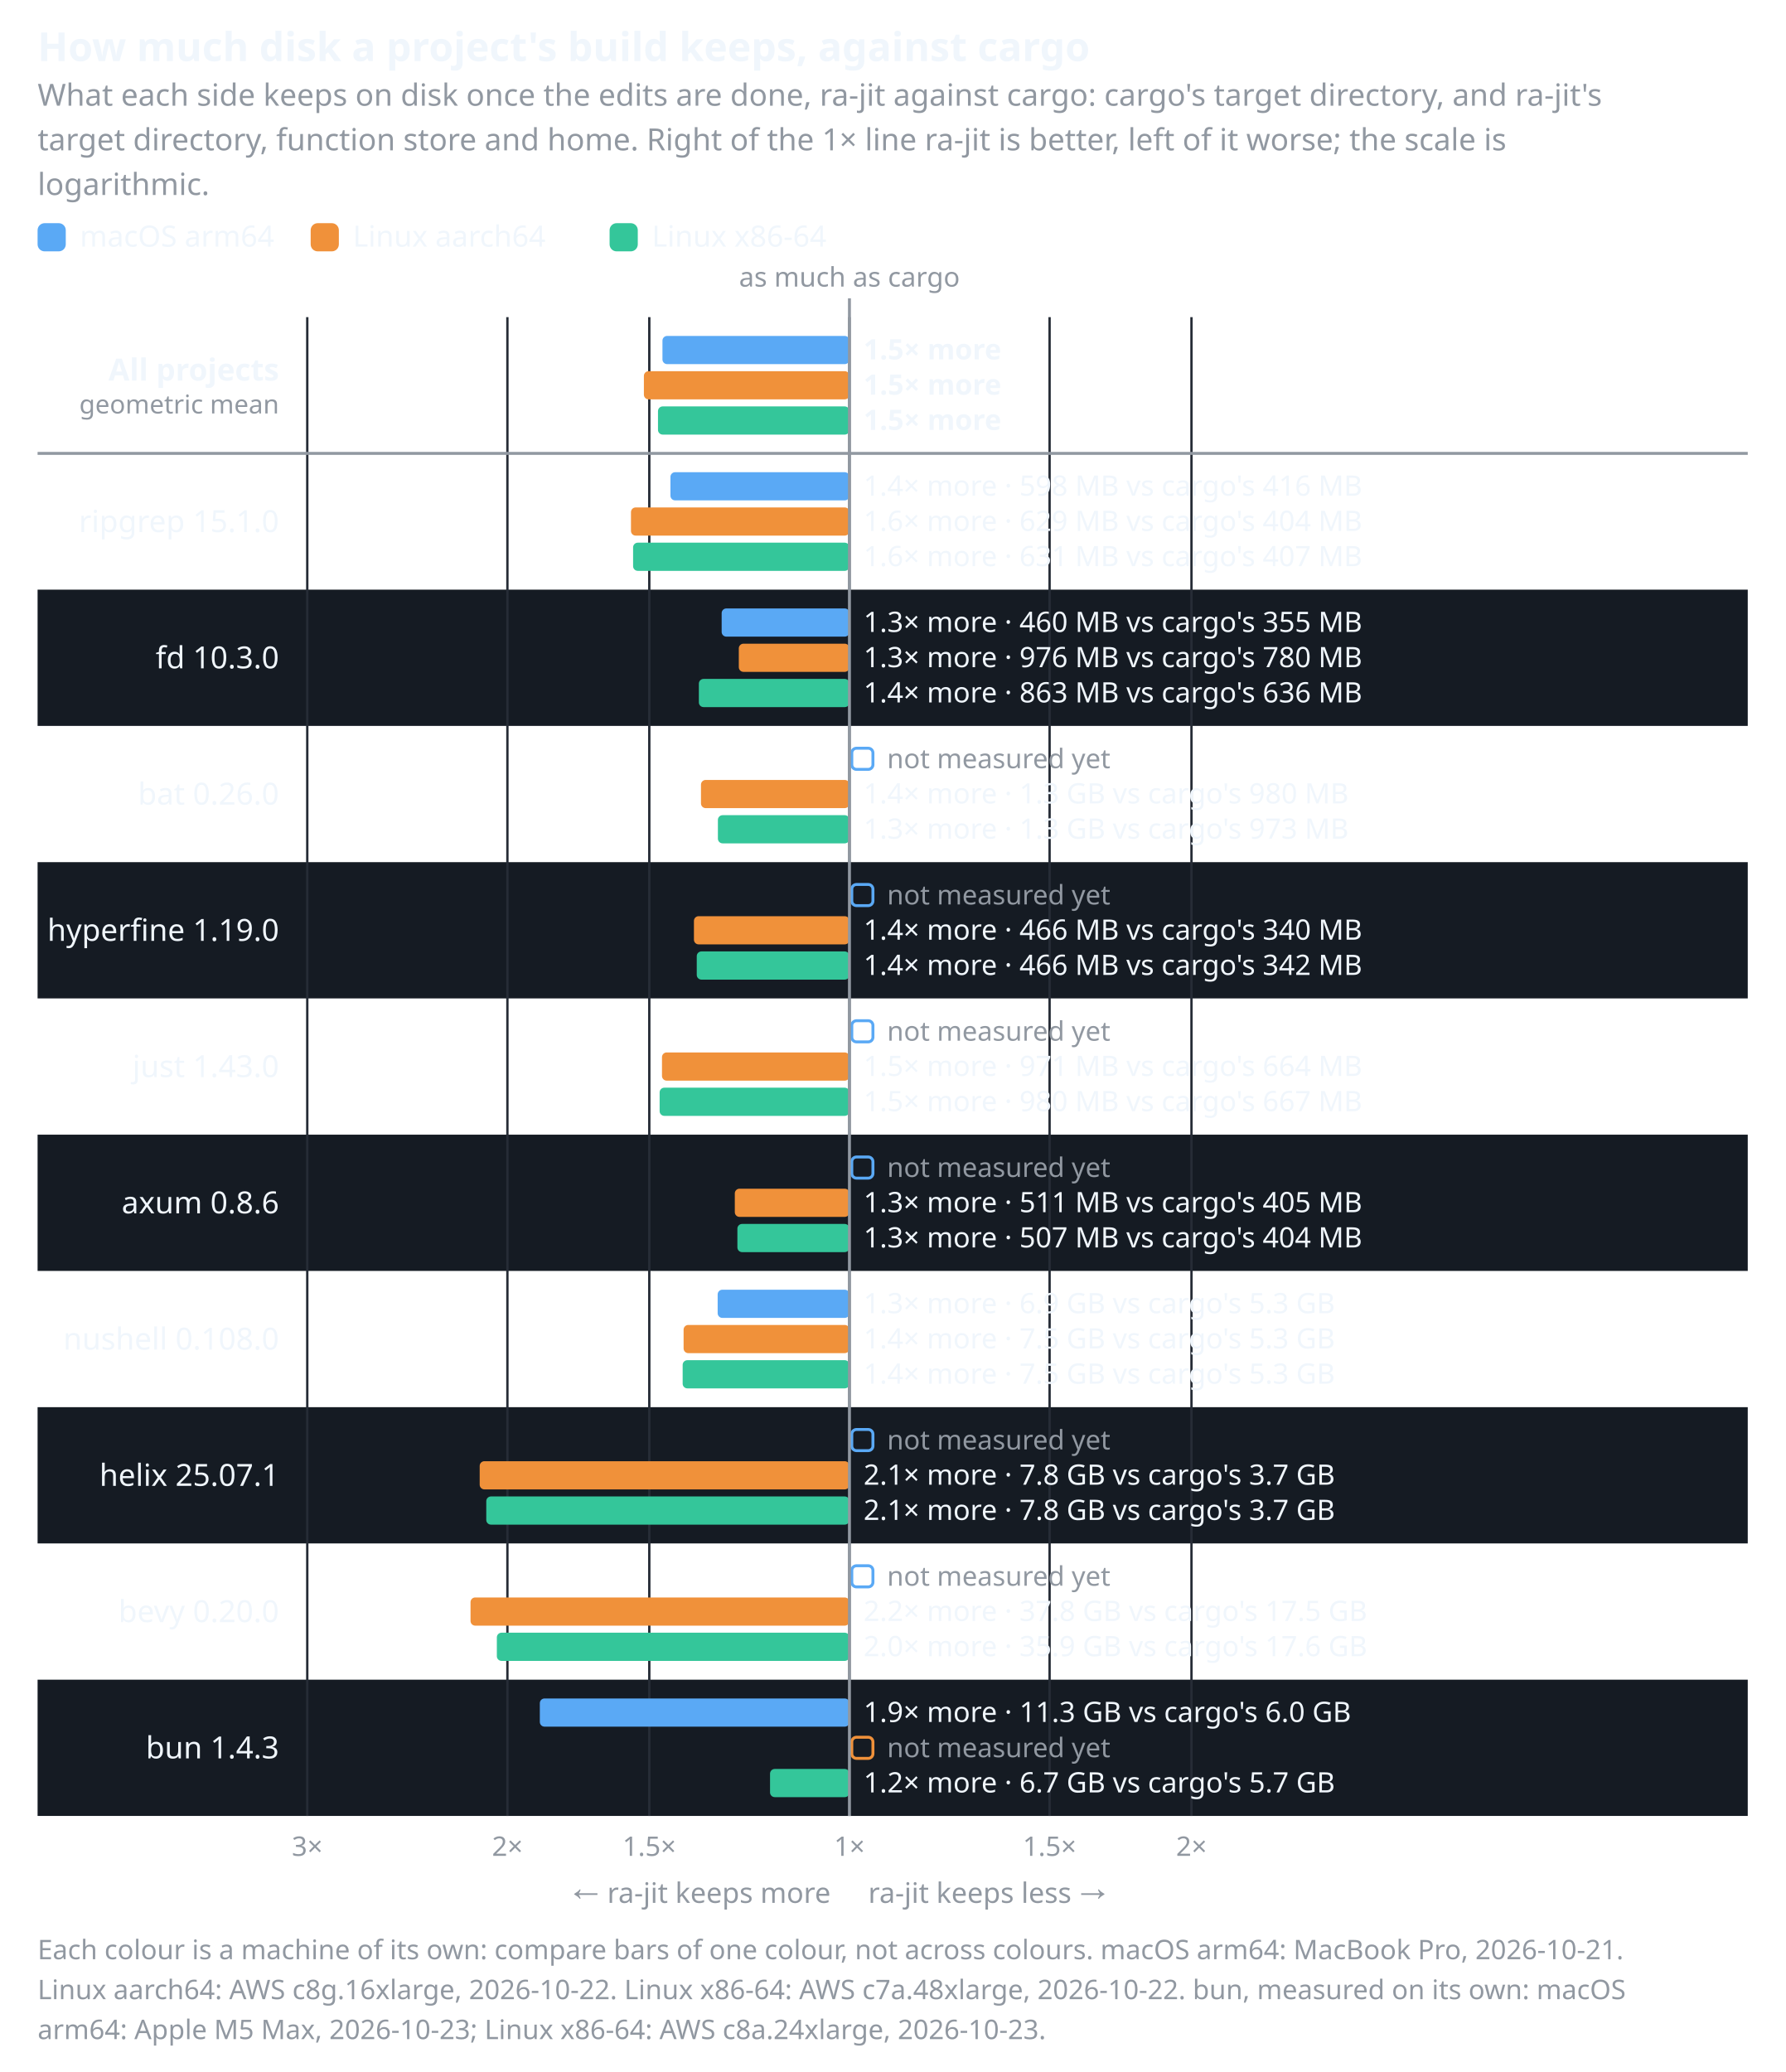
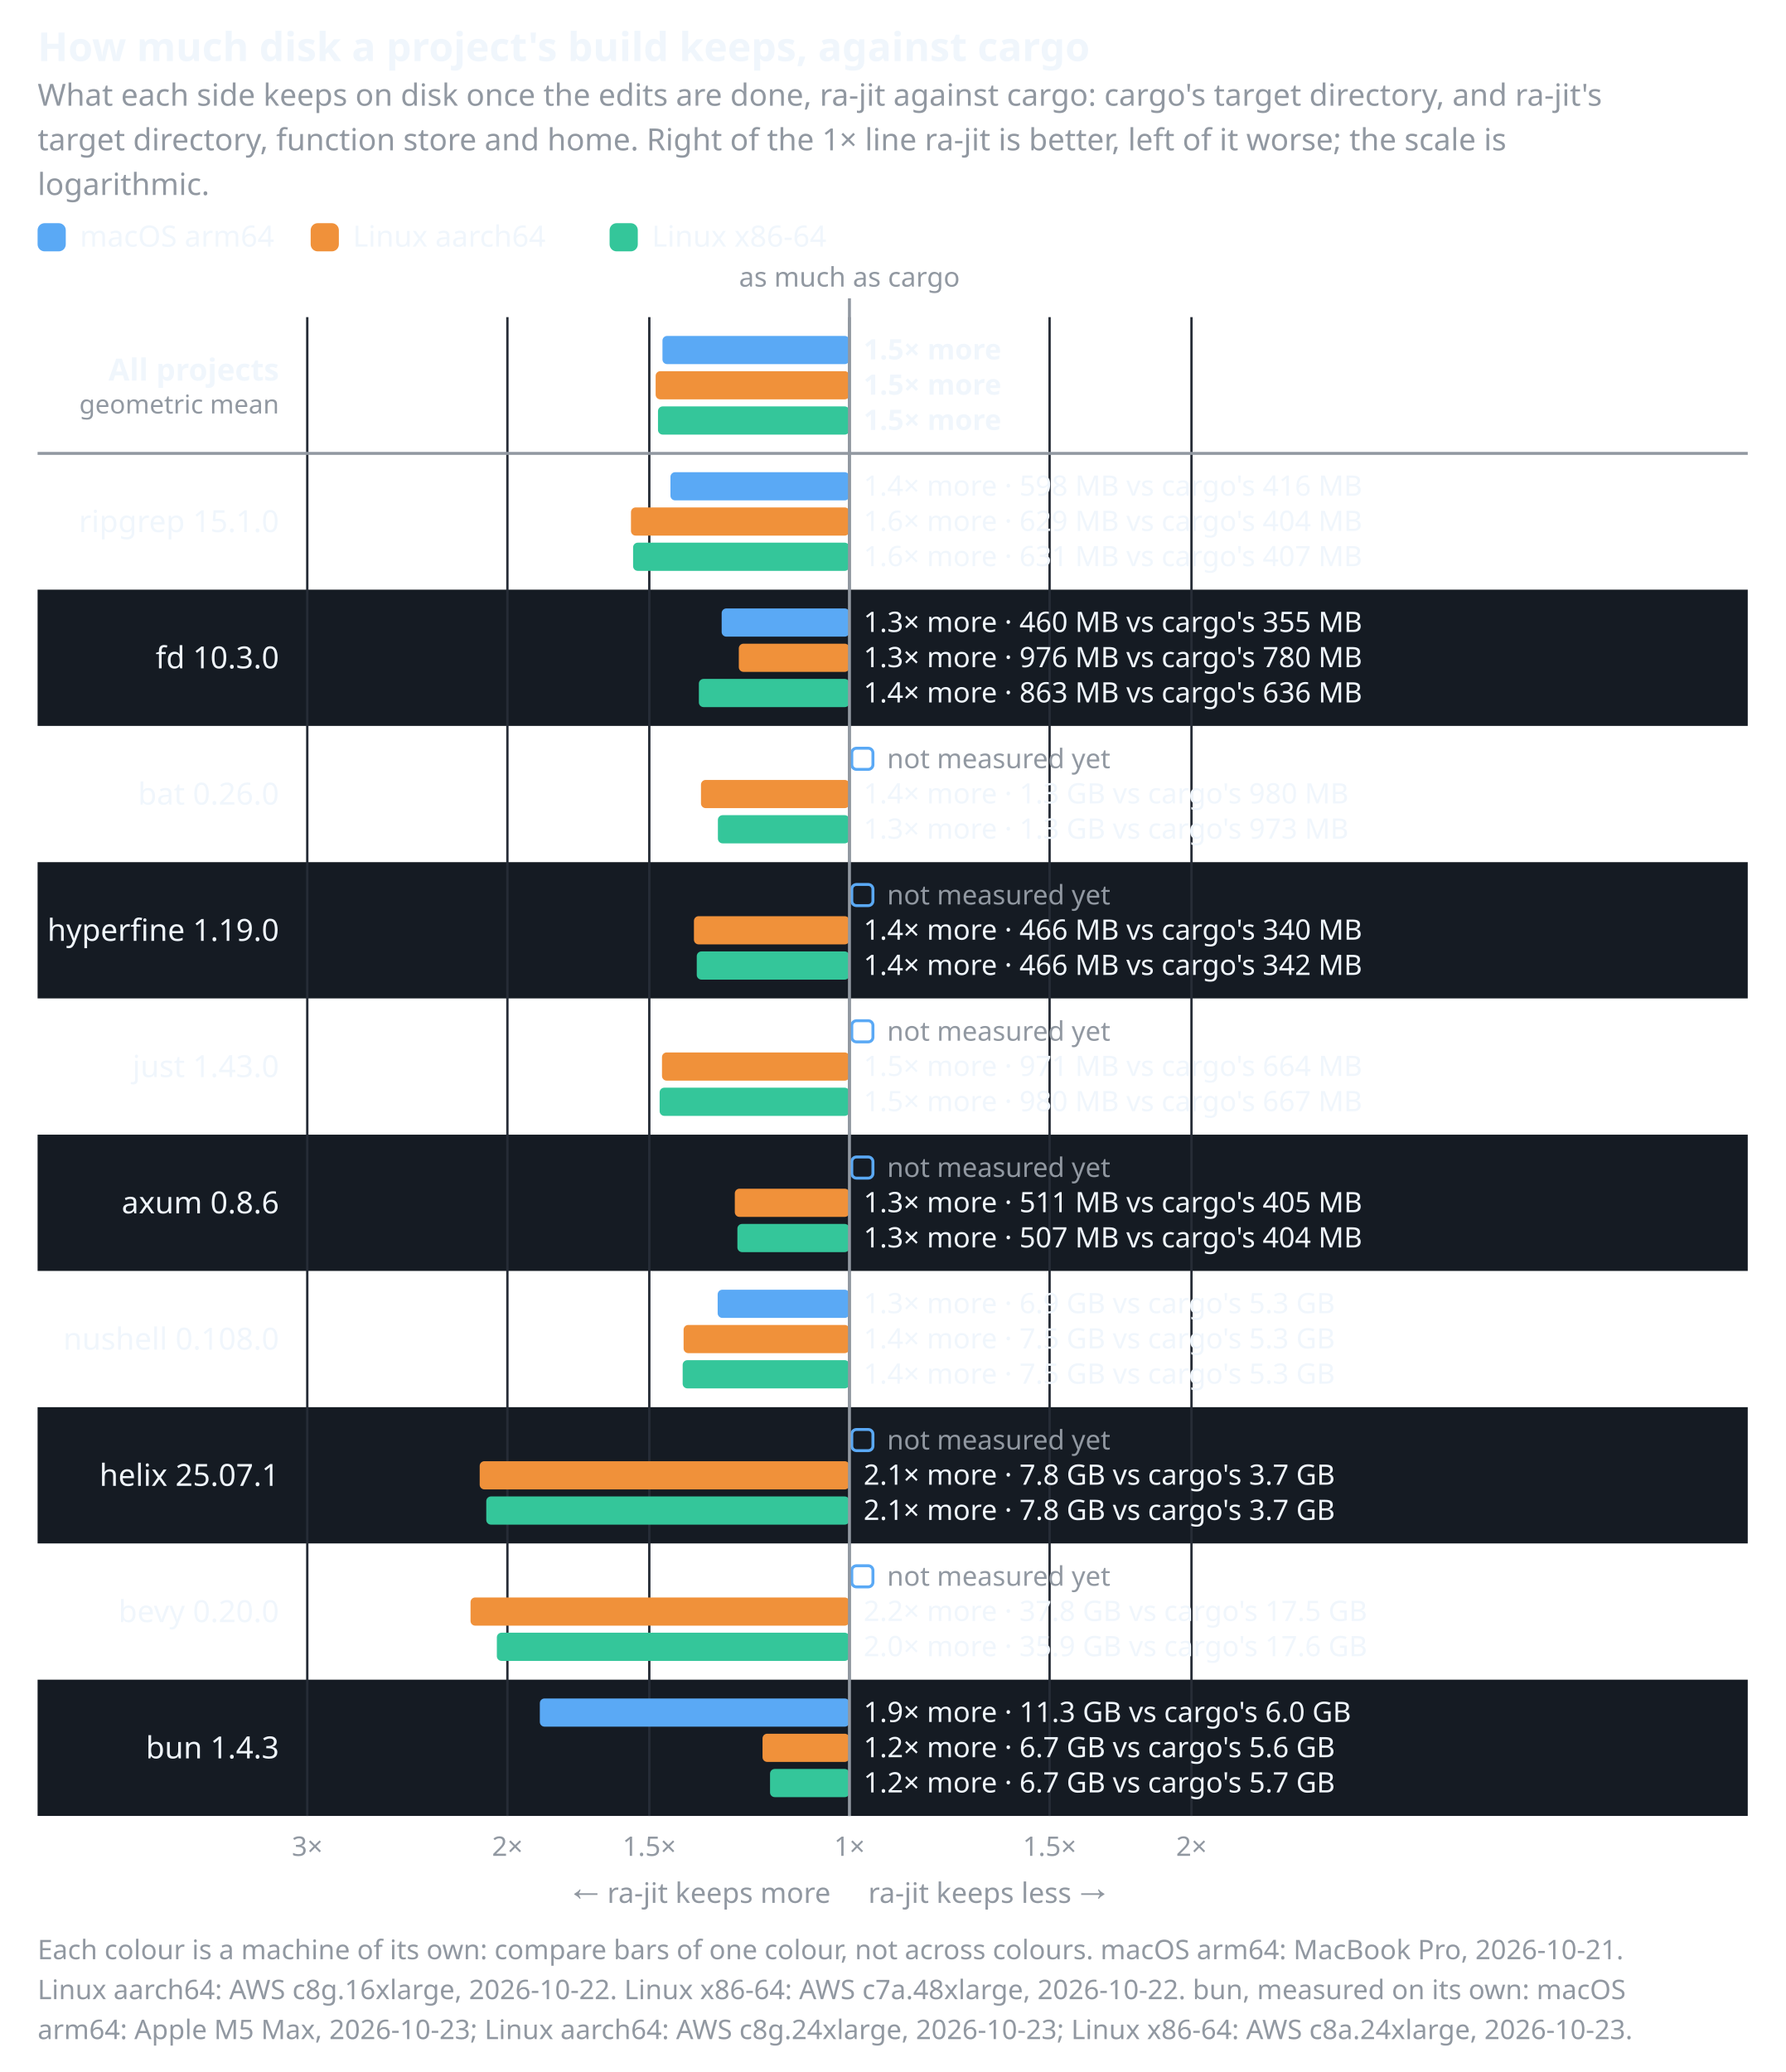
<svg xmlns="http://www.w3.org/2000/svg" width="760" height="882" viewBox="0 0 760 882" role="img" aria-label="How much disk a project's build keeps, against cargo">
  <style>text{font-family:-apple-system, BlinkMacSystemFont, 'Segoe UI', 'Noto Sans', Helvetica, Arial, sans-serif;fill:#f0f6fc}.d{fill:#9198a1}.b{font-weight:600}.v{font-variant-numeric:tabular-nums}.g{stroke:#262c36}.r{stroke:#9198a1;stroke-width:1.25}.z{fill:#151b23}.o{fill:none;stroke-width:1.25}.p0{fill:#5aa9f5}.w0{stroke:#5aa9f5}.p1{fill:#f0913a}.w1{stroke:#f0913a}.p2{fill:#34c69a}.w2{stroke:#34c69a}</style>
  <text x="16" y="26" font-size="17" class="b">How much disk a project's build keeps, against cargo</text>
  <text x="16" y="45" font-size="13" class="d">What each side keeps on disk once the edits are done, ra-jit against cargo: cargo's target directory, and ra-jit's</text>
  <text x="16" y="64" font-size="13" class="d">target directory, function store and home. Right of the 1× line ra-jit is better, left of it worse; the scale is</text>
  <text x="16" y="83" font-size="13" class="d">logarithmic.</text>
  <rect x="16" y="95" width="12" height="12" rx="3" class="p0" />
  <text x="34" y="105" font-size="12.5">macOS arm64</text>
  <rect x="132.25" y="95" width="12" height="12" rx="3" class="p1" />
  <text x="150.2" y="105" font-size="12.5">Linux aarch64</text>
  <rect x="259.5" y="95" width="12" height="12" rx="3" class="p2" />
  <text x="277.5" y="105" font-size="12.5">Linux x86-64</text>
  <rect x="16" y="715" width="728" height="58" class="z" />
  <rect x="16" y="599" width="728" height="58" class="z" />
  <rect x="16" y="483" width="728" height="58" class="z" />
  <rect x="16" y="367" width="728" height="58" class="z" />
  <rect x="16" y="251" width="728" height="58" class="z" />
  <line x1="130.8" y1="135" x2="130.8" y2="773" class="g" />
  <line x1="216" y1="135" x2="216" y2="773" class="g" />
  <line x1="276.4" y1="135" x2="276.4" y2="773" class="g" />
  <line x1="361.6" y1="135" x2="361.6" y2="773" class="g" />
  <line x1="446.8" y1="135" x2="446.8" y2="773" class="g" />
  <line x1="507.2" y1="135" x2="507.2" y2="773" class="g" />
  <line x1="16" y1="193" x2="744" y2="193" class="r" />
  <rect x="282" y="143" width="79.6" height="12" rx="2" class="p0" />
-   <rect x="274.1" y="158" width="87.5" height="12" rx="2" class="p1" />
+   <rect x="279.1" y="158" width="82.5" height="12" rx="2" class="p1" />
  <rect x="280.1" y="173" width="81.5" height="12" rx="2" class="p2" />
  <rect x="285.4" y="201" width="76.2" height="12" rx="2" class="p0" />
  <rect x="268.6" y="216" width="93" height="12" rx="2" class="p1" />
  <rect x="269.5" y="231" width="92.1" height="12" rx="2" class="p2" />
  <rect x="307.2" y="259" width="54.4" height="12" rx="2" class="p0" />
  <rect x="314.5" y="274" width="47.1" height="12" rx="2" class="p1" />
  <rect x="297.5" y="289" width="64.1" height="12" rx="2" class="p2" />
  <rect x="362.6" y="318.5" width="9" height="9" rx="2" class="o w0" />
  <rect x="298.4" y="332" width="63.2" height="12" rx="2" class="p1" />
  <rect x="305.6" y="347" width="56" height="12" rx="2" class="p2" />
  <rect x="362.6" y="376.5" width="9" height="9" rx="2" class="o w0" />
  <rect x="295.4" y="390" width="66.2" height="12" rx="2" class="p1" />
  <rect x="296.6" y="405" width="65" height="12" rx="2" class="p2" />
  <rect x="362.6" y="434.5" width="9" height="9" rx="2" class="o w0" />
  <rect x="281.8" y="448" width="79.8" height="12" rx="2" class="p1" />
  <rect x="280.8" y="463" width="80.8" height="12" rx="2" class="p2" />
  <rect x="362.6" y="492.5" width="9" height="9" rx="2" class="o w0" />
  <rect x="312.8" y="506" width="48.8" height="12" rx="2" class="p1" />
  <rect x="313.9" y="521" width="47.7" height="12" rx="2" class="p2" />
  <rect x="305.5" y="549" width="56.1" height="12" rx="2" class="p0" />
  <rect x="291" y="564" width="70.6" height="12" rx="2" class="p1" />
  <rect x="290.6" y="579" width="71" height="12" rx="2" class="p2" />
  <rect x="362.6" y="608.5" width="9" height="9" rx="2" class="o w0" />
  <rect x="204.2" y="622" width="157.4" height="12" rx="2" class="p1" />
  <rect x="207" y="637" width="154.6" height="12" rx="2" class="p2" />
  <rect x="362.6" y="666.5" width="9" height="9" rx="2" class="o w0" />
  <rect x="200.3" y="680" width="161.3" height="12" rx="2" class="p1" />
  <rect x="211.5" y="695" width="150.1" height="12" rx="2" class="p2" />
  <rect x="229.8" y="723" width="131.8" height="12" rx="2" class="p0" />
-   <rect x="362.6" y="739.5" width="9" height="9" rx="2" class="o w1" />
+   <rect x="324.6" y="738" width="37" height="12" rx="2" class="p1" />
  <rect x="327.8" y="753" width="33.8" height="12" rx="2" class="p2" />
  <line x1="361.6" y1="127" x2="361.6" y2="773" class="r" />
  <text x="130.8" y="790" font-size="11.5" text-anchor="middle" class="d v">3×</text>
  <text x="216" y="790" font-size="11.5" text-anchor="middle" class="d v">2×</text>
  <text x="276.4" y="790" font-size="11.5" text-anchor="middle" class="d v">1.5×</text>
  <text x="361.6" y="790" font-size="11.5" text-anchor="middle" class="d v">1×</text>
  <text x="446.8" y="790" font-size="11.5" text-anchor="middle" class="d v">1.5×</text>
  <text x="507.2" y="790" font-size="11.5" text-anchor="middle" class="d v">2×</text>
  <text x="118.8" y="162" font-size="13" text-anchor="end" class="b">All projects</text>
  <text x="118.8" y="176" font-size="11" text-anchor="end" class="d">geometric mean</text>
  <text x="367.6" y="153" font-size="12" class="v b">1.5× more</text>
  <text x="367.6" y="168" font-size="12" class="v b">1.5× more</text>
  <text x="367.6" y="183" font-size="12" class="v b">1.5× more</text>
  <text x="118.8" y="226.5" font-size="13" text-anchor="end">ripgrep 15.1.0</text>
  <text x="367.6" y="211" font-size="12" class="v">1.4× more · 598 MB vs cargo's 416 MB</text>
  <text x="367.6" y="226" font-size="12" class="v">1.6× more · 629 MB vs cargo's 404 MB</text>
  <text x="367.6" y="241" font-size="12" class="v">1.6× more · 631 MB vs cargo's 407 MB</text>
  <text x="118.8" y="284.5" font-size="13" text-anchor="end">fd 10.3.0</text>
  <text x="367.6" y="269" font-size="12" class="v">1.3× more · 460 MB vs cargo's 355 MB</text>
  <text x="367.6" y="284" font-size="12" class="v">1.3× more · 976 MB vs cargo's 780 MB</text>
  <text x="367.6" y="299" font-size="12" class="v">1.4× more · 863 MB vs cargo's 636 MB</text>
  <text x="118.8" y="342.5" font-size="13" text-anchor="end">bat 0.26.0</text>
  <text x="377.6" y="327" font-size="11.5" class="d">not measured yet</text>
  <text x="367.6" y="342" font-size="12" class="v">1.4× more · 1.3 GB vs cargo's 980 MB</text>
  <text x="367.6" y="357" font-size="12" class="v">1.3× more · 1.3 GB vs cargo's 973 MB</text>
  <text x="118.8" y="400.5" font-size="13" text-anchor="end">hyperfine 1.19.0</text>
  <text x="377.6" y="385" font-size="11.5" class="d">not measured yet</text>
  <text x="367.6" y="400" font-size="12" class="v">1.4× more · 466 MB vs cargo's 340 MB</text>
  <text x="367.6" y="415" font-size="12" class="v">1.4× more · 466 MB vs cargo's 342 MB</text>
  <text x="118.8" y="458.5" font-size="13" text-anchor="end">just 1.43.0</text>
  <text x="377.6" y="443" font-size="11.5" class="d">not measured yet</text>
  <text x="367.6" y="458" font-size="12" class="v">1.5× more · 971 MB vs cargo's 664 MB</text>
  <text x="367.6" y="473" font-size="12" class="v">1.5× more · 980 MB vs cargo's 667 MB</text>
  <text x="118.8" y="516.5" font-size="13" text-anchor="end">axum 0.8.6</text>
  <text x="377.6" y="501" font-size="11.5" class="d">not measured yet</text>
  <text x="367.6" y="516" font-size="12" class="v">1.3× more · 511 MB vs cargo's 405 MB</text>
  <text x="367.6" y="531" font-size="12" class="v">1.3× more · 507 MB vs cargo's 404 MB</text>
  <text x="118.8" y="574.5" font-size="13" text-anchor="end">nushell 0.108.0</text>
  <text x="367.6" y="559" font-size="12" class="v">1.3× more · 6.9 GB vs cargo's 5.3 GB</text>
  <text x="367.6" y="574" font-size="12" class="v">1.4× more · 7.5 GB vs cargo's 5.3 GB</text>
  <text x="367.6" y="589" font-size="12" class="v">1.4× more · 7.5 GB vs cargo's 5.3 GB</text>
  <text x="118.8" y="632.5" font-size="13" text-anchor="end">helix 25.07.1</text>
  <text x="377.6" y="617" font-size="11.5" class="d">not measured yet</text>
  <text x="367.6" y="632" font-size="12" class="v">2.1× more · 7.8 GB vs cargo's 3.7 GB</text>
  <text x="367.6" y="647" font-size="12" class="v">2.1× more · 7.8 GB vs cargo's 3.7 GB</text>
  <text x="118.8" y="690.5" font-size="13" text-anchor="end">bevy 0.20.0</text>
  <text x="377.6" y="675" font-size="11.5" class="d">not measured yet</text>
  <text x="367.6" y="690" font-size="12" class="v">2.2× more · 37.8 GB vs cargo's 17.5 GB</text>
  <text x="367.6" y="705" font-size="12" class="v">2.0× more · 35.9 GB vs cargo's 17.6 GB</text>
  <text x="118.8" y="748.5" font-size="13" text-anchor="end">bun 1.4.3</text>
  <text x="367.6" y="733" font-size="12" class="v">1.9× more · 11.3 GB vs cargo's 6.0 GB</text>
-   <text x="377.6" y="748" font-size="11.5" class="d">not measured yet</text>
+   <text x="367.6" y="748" font-size="12" class="v">1.2× more · 6.7 GB vs cargo's 5.6 GB</text>
  <text x="367.6" y="763" font-size="12" class="v">1.2× more · 6.7 GB vs cargo's 5.7 GB</text>
  <text x="361.6" y="122" font-size="11.5" text-anchor="middle" class="d">as much as cargo</text>
  <text x="353.6" y="810" font-size="12" text-anchor="end" class="d">← ra-jit keeps more</text>
  <text x="369.6" y="810" font-size="12" class="d">ra-jit keeps less →</text>
  <text x="16" y="834" font-size="11.5" class="d">Each colour is a machine of its own: compare bars of one colour, not across colours. macOS arm64: MacBook Pro, 2026-10-21.</text>
  <text x="16" y="851" font-size="11.5" class="d">Linux aarch64: AWS c8g.16xlarge, 2026-10-22. Linux x86-64: AWS c7a.48xlarge, 2026-10-22. bun, measured on its own: macOS</text>
-   <text x="16" y="868" font-size="11.5" class="d">arm64: Apple M5 Max, 2026-10-23; Linux x86-64: AWS c8a.24xlarge, 2026-10-23.</text>
+   <text x="16" y="868" font-size="11.5" class="d">arm64: Apple M5 Max, 2026-10-23; Linux aarch64: AWS c8g.24xlarge, 2026-10-23; Linux x86-64: AWS c8a.24xlarge, 2026-10-23.</text>
</svg>
